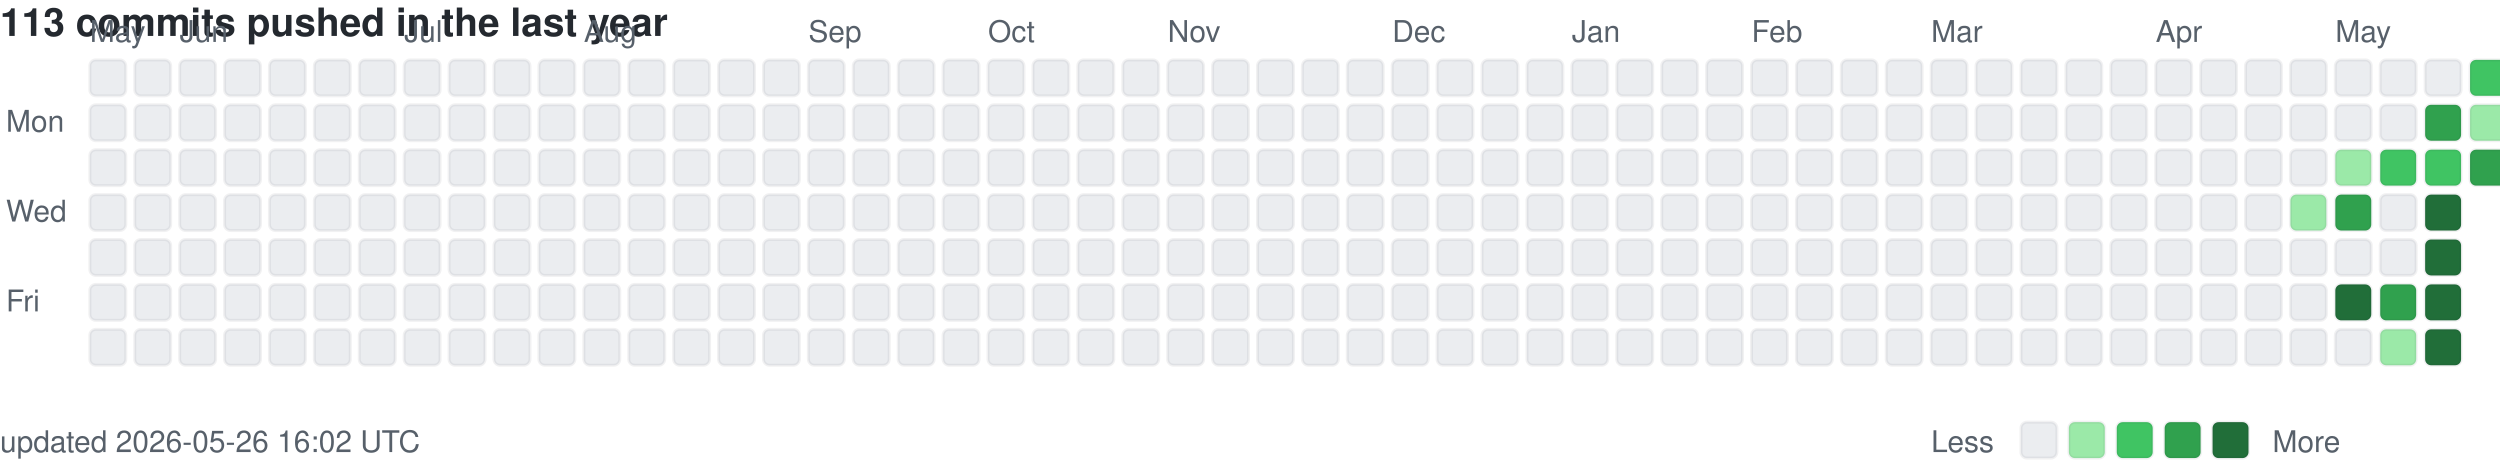
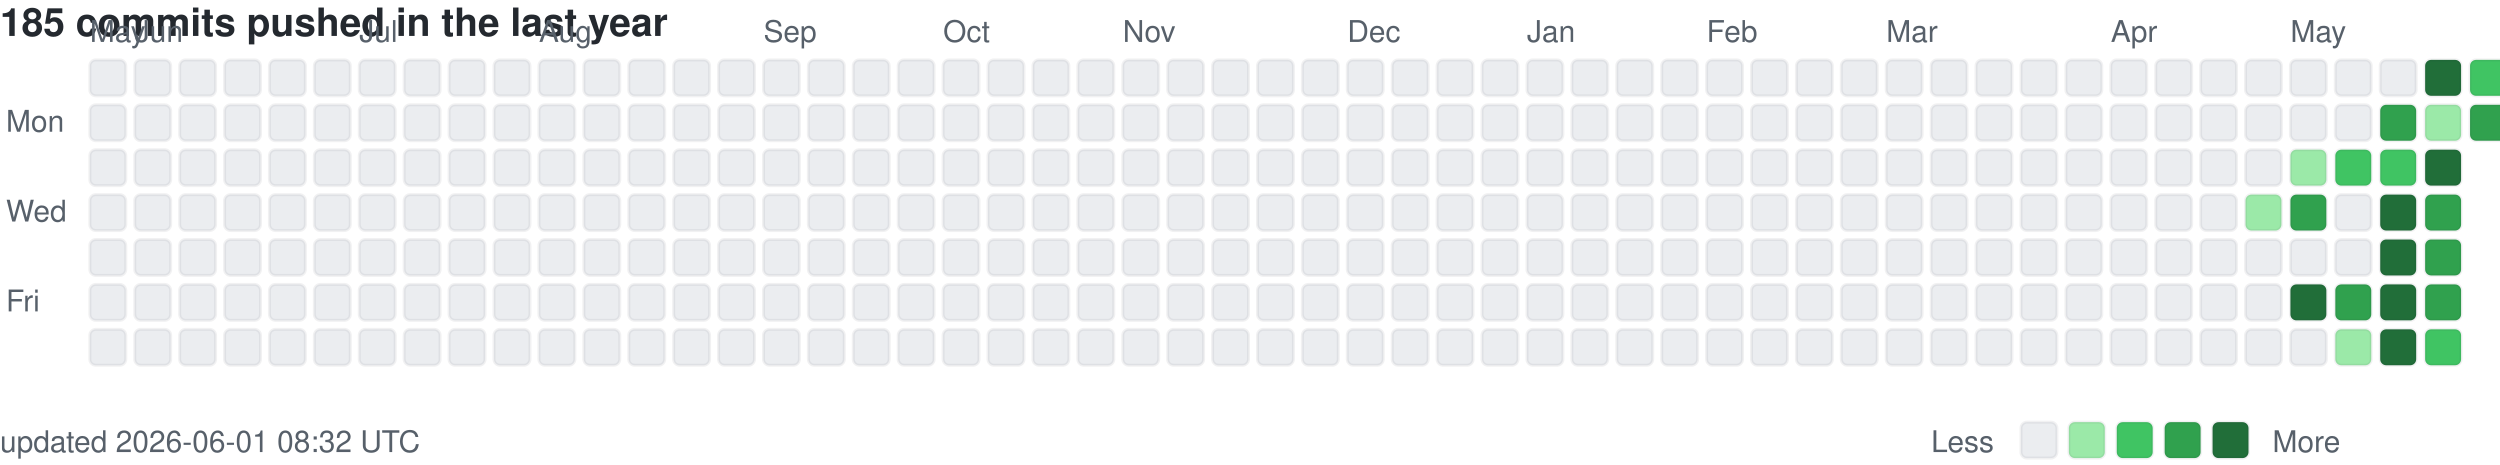
<svg xmlns="http://www.w3.org/2000/svg" width="835" height="155" viewBox="0 0 835 155" role="img" aria-label="Organisation push activity heatmap">
  <style>
    text.lbl { fill:#57606a; font:10px -apple-system,Segoe UI,Helvetica,Arial,sans-serif; }
    text.title { fill:#24292f; font:600 13px -apple-system,Segoe UI,Helvetica,Arial,sans-serif; }
    rect { stroke:rgba(27,31,35,0.06); stroke-width:1px; }
    .lvl-0 { fill:#ebedf0; } .lvl-1 { fill:#9be9a8; } .lvl-2 { fill:#40c463; }
    .lvl-3 { fill:#30a14e; } .lvl-4 { fill:#216e39; }
  </style>
-   <text x="0" y="12" class="title">113 commits pushed in the last year</text>
+   <text x="0" y="12" class="title">185 commits pushed in the last year</text>
  <text x="30" y="14" class="lbl">May</text>
-   <text x="60" y="14" class="lbl">Jun</text>
-   <text x="135" y="14" class="lbl">Jul</text>
-   <text x="195" y="14" class="lbl">Aug</text>
-   <text x="270" y="14" class="lbl">Sep</text>
-   <text x="330" y="14" class="lbl">Oct</text>
-   <text x="390" y="14" class="lbl">Nov</text>
-   <text x="465" y="14" class="lbl">Dec</text>
-   <text x="525" y="14" class="lbl">Jan</text>
-   <text x="585" y="14" class="lbl">Feb</text>
-   <text x="645" y="14" class="lbl">Mar</text>
-   <text x="720" y="14" class="lbl">Apr</text>
-   <text x="780" y="14" class="lbl">May</text>
+   <text x="45" y="14" class="lbl">Jun</text>
+   <text x="120" y="14" class="lbl">Jul</text>
+   <text x="180" y="14" class="lbl">Aug</text>
+   <text x="255" y="14" class="lbl">Sep</text>
+   <text x="315" y="14" class="lbl">Oct</text>
+   <text x="375" y="14" class="lbl">Nov</text>
+   <text x="450" y="14" class="lbl">Dec</text>
+   <text x="510" y="14" class="lbl">Jan</text>
+   <text x="570" y="14" class="lbl">Feb</text>
+   <text x="630" y="14" class="lbl">Mar</text>
+   <text x="705" y="14" class="lbl">Apr</text>
+   <text x="765" y="14" class="lbl">May</text>
  <text x="2" y="44" class="lbl">Mon</text>
  <text x="2" y="74" class="lbl">Wed</text>
  <text x="2" y="104" class="lbl">Fri</text>
  <rect class="lvl-0" x="30" y="20" width="12" height="12" rx="2" />
  <rect class="lvl-0" x="30" y="35" width="12" height="12" rx="2" />
  <rect class="lvl-0" x="30" y="50" width="12" height="12" rx="2" />
  <rect class="lvl-0" x="30" y="65" width="12" height="12" rx="2" />
  <rect class="lvl-0" x="30" y="80" width="12" height="12" rx="2" />
  <rect class="lvl-0" x="30" y="95" width="12" height="12" rx="2" />
  <rect class="lvl-0" x="30" y="110" width="12" height="12" rx="2" />
  <rect class="lvl-0" x="45" y="20" width="12" height="12" rx="2" />
  <rect class="lvl-0" x="45" y="35" width="12" height="12" rx="2" />
  <rect class="lvl-0" x="45" y="50" width="12" height="12" rx="2" />
  <rect class="lvl-0" x="45" y="65" width="12" height="12" rx="2" />
  <rect class="lvl-0" x="45" y="80" width="12" height="12" rx="2" />
  <rect class="lvl-0" x="45" y="95" width="12" height="12" rx="2" />
  <rect class="lvl-0" x="45" y="110" width="12" height="12" rx="2" />
  <rect class="lvl-0" x="60" y="20" width="12" height="12" rx="2" />
  <rect class="lvl-0" x="60" y="35" width="12" height="12" rx="2" />
  <rect class="lvl-0" x="60" y="50" width="12" height="12" rx="2" />
  <rect class="lvl-0" x="60" y="65" width="12" height="12" rx="2" />
  <rect class="lvl-0" x="60" y="80" width="12" height="12" rx="2" />
  <rect class="lvl-0" x="60" y="95" width="12" height="12" rx="2" />
  <rect class="lvl-0" x="60" y="110" width="12" height="12" rx="2" />
  <rect class="lvl-0" x="75" y="20" width="12" height="12" rx="2" />
  <rect class="lvl-0" x="75" y="35" width="12" height="12" rx="2" />
  <rect class="lvl-0" x="75" y="50" width="12" height="12" rx="2" />
  <rect class="lvl-0" x="75" y="65" width="12" height="12" rx="2" />
  <rect class="lvl-0" x="75" y="80" width="12" height="12" rx="2" />
  <rect class="lvl-0" x="75" y="95" width="12" height="12" rx="2" />
  <rect class="lvl-0" x="75" y="110" width="12" height="12" rx="2" />
  <rect class="lvl-0" x="90" y="20" width="12" height="12" rx="2" />
  <rect class="lvl-0" x="90" y="35" width="12" height="12" rx="2" />
  <rect class="lvl-0" x="90" y="50" width="12" height="12" rx="2" />
  <rect class="lvl-0" x="90" y="65" width="12" height="12" rx="2" />
  <rect class="lvl-0" x="90" y="80" width="12" height="12" rx="2" />
  <rect class="lvl-0" x="90" y="95" width="12" height="12" rx="2" />
  <rect class="lvl-0" x="90" y="110" width="12" height="12" rx="2" />
  <rect class="lvl-0" x="105" y="20" width="12" height="12" rx="2" />
  <rect class="lvl-0" x="105" y="35" width="12" height="12" rx="2" />
  <rect class="lvl-0" x="105" y="50" width="12" height="12" rx="2" />
  <rect class="lvl-0" x="105" y="65" width="12" height="12" rx="2" />
  <rect class="lvl-0" x="105" y="80" width="12" height="12" rx="2" />
  <rect class="lvl-0" x="105" y="95" width="12" height="12" rx="2" />
  <rect class="lvl-0" x="105" y="110" width="12" height="12" rx="2" />
  <rect class="lvl-0" x="120" y="20" width="12" height="12" rx="2" />
  <rect class="lvl-0" x="120" y="35" width="12" height="12" rx="2" />
  <rect class="lvl-0" x="120" y="50" width="12" height="12" rx="2" />
  <rect class="lvl-0" x="120" y="65" width="12" height="12" rx="2" />
  <rect class="lvl-0" x="120" y="80" width="12" height="12" rx="2" />
  <rect class="lvl-0" x="120" y="95" width="12" height="12" rx="2" />
  <rect class="lvl-0" x="120" y="110" width="12" height="12" rx="2" />
  <rect class="lvl-0" x="135" y="20" width="12" height="12" rx="2" />
  <rect class="lvl-0" x="135" y="35" width="12" height="12" rx="2" />
  <rect class="lvl-0" x="135" y="50" width="12" height="12" rx="2" />
  <rect class="lvl-0" x="135" y="65" width="12" height="12" rx="2" />
  <rect class="lvl-0" x="135" y="80" width="12" height="12" rx="2" />
  <rect class="lvl-0" x="135" y="95" width="12" height="12" rx="2" />
  <rect class="lvl-0" x="135" y="110" width="12" height="12" rx="2" />
  <rect class="lvl-0" x="150" y="20" width="12" height="12" rx="2" />
  <rect class="lvl-0" x="150" y="35" width="12" height="12" rx="2" />
  <rect class="lvl-0" x="150" y="50" width="12" height="12" rx="2" />
  <rect class="lvl-0" x="150" y="65" width="12" height="12" rx="2" />
  <rect class="lvl-0" x="150" y="80" width="12" height="12" rx="2" />
  <rect class="lvl-0" x="150" y="95" width="12" height="12" rx="2" />
  <rect class="lvl-0" x="150" y="110" width="12" height="12" rx="2" />
  <rect class="lvl-0" x="165" y="20" width="12" height="12" rx="2" />
  <rect class="lvl-0" x="165" y="35" width="12" height="12" rx="2" />
  <rect class="lvl-0" x="165" y="50" width="12" height="12" rx="2" />
  <rect class="lvl-0" x="165" y="65" width="12" height="12" rx="2" />
  <rect class="lvl-0" x="165" y="80" width="12" height="12" rx="2" />
  <rect class="lvl-0" x="165" y="95" width="12" height="12" rx="2" />
  <rect class="lvl-0" x="165" y="110" width="12" height="12" rx="2" />
  <rect class="lvl-0" x="180" y="20" width="12" height="12" rx="2" />
  <rect class="lvl-0" x="180" y="35" width="12" height="12" rx="2" />
  <rect class="lvl-0" x="180" y="50" width="12" height="12" rx="2" />
  <rect class="lvl-0" x="180" y="65" width="12" height="12" rx="2" />
  <rect class="lvl-0" x="180" y="80" width="12" height="12" rx="2" />
  <rect class="lvl-0" x="180" y="95" width="12" height="12" rx="2" />
  <rect class="lvl-0" x="180" y="110" width="12" height="12" rx="2" />
  <rect class="lvl-0" x="195" y="20" width="12" height="12" rx="2" />
  <rect class="lvl-0" x="195" y="35" width="12" height="12" rx="2" />
  <rect class="lvl-0" x="195" y="50" width="12" height="12" rx="2" />
  <rect class="lvl-0" x="195" y="65" width="12" height="12" rx="2" />
  <rect class="lvl-0" x="195" y="80" width="12" height="12" rx="2" />
  <rect class="lvl-0" x="195" y="95" width="12" height="12" rx="2" />
  <rect class="lvl-0" x="195" y="110" width="12" height="12" rx="2" />
  <rect class="lvl-0" x="210" y="20" width="12" height="12" rx="2" />
  <rect class="lvl-0" x="210" y="35" width="12" height="12" rx="2" />
  <rect class="lvl-0" x="210" y="50" width="12" height="12" rx="2" />
  <rect class="lvl-0" x="210" y="65" width="12" height="12" rx="2" />
  <rect class="lvl-0" x="210" y="80" width="12" height="12" rx="2" />
  <rect class="lvl-0" x="210" y="95" width="12" height="12" rx="2" />
  <rect class="lvl-0" x="210" y="110" width="12" height="12" rx="2" />
  <rect class="lvl-0" x="225" y="20" width="12" height="12" rx="2" />
  <rect class="lvl-0" x="225" y="35" width="12" height="12" rx="2" />
  <rect class="lvl-0" x="225" y="50" width="12" height="12" rx="2" />
  <rect class="lvl-0" x="225" y="65" width="12" height="12" rx="2" />
  <rect class="lvl-0" x="225" y="80" width="12" height="12" rx="2" />
  <rect class="lvl-0" x="225" y="95" width="12" height="12" rx="2" />
  <rect class="lvl-0" x="225" y="110" width="12" height="12" rx="2" />
  <rect class="lvl-0" x="240" y="20" width="12" height="12" rx="2" />
  <rect class="lvl-0" x="240" y="35" width="12" height="12" rx="2" />
  <rect class="lvl-0" x="240" y="50" width="12" height="12" rx="2" />
  <rect class="lvl-0" x="240" y="65" width="12" height="12" rx="2" />
  <rect class="lvl-0" x="240" y="80" width="12" height="12" rx="2" />
  <rect class="lvl-0" x="240" y="95" width="12" height="12" rx="2" />
  <rect class="lvl-0" x="240" y="110" width="12" height="12" rx="2" />
  <rect class="lvl-0" x="255" y="20" width="12" height="12" rx="2" />
  <rect class="lvl-0" x="255" y="35" width="12" height="12" rx="2" />
  <rect class="lvl-0" x="255" y="50" width="12" height="12" rx="2" />
  <rect class="lvl-0" x="255" y="65" width="12" height="12" rx="2" />
  <rect class="lvl-0" x="255" y="80" width="12" height="12" rx="2" />
  <rect class="lvl-0" x="255" y="95" width="12" height="12" rx="2" />
  <rect class="lvl-0" x="255" y="110" width="12" height="12" rx="2" />
  <rect class="lvl-0" x="270" y="20" width="12" height="12" rx="2" />
  <rect class="lvl-0" x="270" y="35" width="12" height="12" rx="2" />
  <rect class="lvl-0" x="270" y="50" width="12" height="12" rx="2" />
  <rect class="lvl-0" x="270" y="65" width="12" height="12" rx="2" />
  <rect class="lvl-0" x="270" y="80" width="12" height="12" rx="2" />
  <rect class="lvl-0" x="270" y="95" width="12" height="12" rx="2" />
  <rect class="lvl-0" x="270" y="110" width="12" height="12" rx="2" />
  <rect class="lvl-0" x="285" y="20" width="12" height="12" rx="2" />
  <rect class="lvl-0" x="285" y="35" width="12" height="12" rx="2" />
  <rect class="lvl-0" x="285" y="50" width="12" height="12" rx="2" />
  <rect class="lvl-0" x="285" y="65" width="12" height="12" rx="2" />
  <rect class="lvl-0" x="285" y="80" width="12" height="12" rx="2" />
  <rect class="lvl-0" x="285" y="95" width="12" height="12" rx="2" />
  <rect class="lvl-0" x="285" y="110" width="12" height="12" rx="2" />
  <rect class="lvl-0" x="300" y="20" width="12" height="12" rx="2" />
  <rect class="lvl-0" x="300" y="35" width="12" height="12" rx="2" />
  <rect class="lvl-0" x="300" y="50" width="12" height="12" rx="2" />
  <rect class="lvl-0" x="300" y="65" width="12" height="12" rx="2" />
  <rect class="lvl-0" x="300" y="80" width="12" height="12" rx="2" />
  <rect class="lvl-0" x="300" y="95" width="12" height="12" rx="2" />
  <rect class="lvl-0" x="300" y="110" width="12" height="12" rx="2" />
  <rect class="lvl-0" x="315" y="20" width="12" height="12" rx="2" />
  <rect class="lvl-0" x="315" y="35" width="12" height="12" rx="2" />
  <rect class="lvl-0" x="315" y="50" width="12" height="12" rx="2" />
  <rect class="lvl-0" x="315" y="65" width="12" height="12" rx="2" />
  <rect class="lvl-0" x="315" y="80" width="12" height="12" rx="2" />
  <rect class="lvl-0" x="315" y="95" width="12" height="12" rx="2" />
  <rect class="lvl-0" x="315" y="110" width="12" height="12" rx="2" />
  <rect class="lvl-0" x="330" y="20" width="12" height="12" rx="2" />
  <rect class="lvl-0" x="330" y="35" width="12" height="12" rx="2" />
  <rect class="lvl-0" x="330" y="50" width="12" height="12" rx="2" />
  <rect class="lvl-0" x="330" y="65" width="12" height="12" rx="2" />
  <rect class="lvl-0" x="330" y="80" width="12" height="12" rx="2" />
  <rect class="lvl-0" x="330" y="95" width="12" height="12" rx="2" />
  <rect class="lvl-0" x="330" y="110" width="12" height="12" rx="2" />
  <rect class="lvl-0" x="345" y="20" width="12" height="12" rx="2" />
  <rect class="lvl-0" x="345" y="35" width="12" height="12" rx="2" />
  <rect class="lvl-0" x="345" y="50" width="12" height="12" rx="2" />
  <rect class="lvl-0" x="345" y="65" width="12" height="12" rx="2" />
  <rect class="lvl-0" x="345" y="80" width="12" height="12" rx="2" />
  <rect class="lvl-0" x="345" y="95" width="12" height="12" rx="2" />
  <rect class="lvl-0" x="345" y="110" width="12" height="12" rx="2" />
  <rect class="lvl-0" x="360" y="20" width="12" height="12" rx="2" />
  <rect class="lvl-0" x="360" y="35" width="12" height="12" rx="2" />
  <rect class="lvl-0" x="360" y="50" width="12" height="12" rx="2" />
  <rect class="lvl-0" x="360" y="65" width="12" height="12" rx="2" />
  <rect class="lvl-0" x="360" y="80" width="12" height="12" rx="2" />
  <rect class="lvl-0" x="360" y="95" width="12" height="12" rx="2" />
  <rect class="lvl-0" x="360" y="110" width="12" height="12" rx="2" />
  <rect class="lvl-0" x="375" y="20" width="12" height="12" rx="2" />
  <rect class="lvl-0" x="375" y="35" width="12" height="12" rx="2" />
  <rect class="lvl-0" x="375" y="50" width="12" height="12" rx="2" />
  <rect class="lvl-0" x="375" y="65" width="12" height="12" rx="2" />
  <rect class="lvl-0" x="375" y="80" width="12" height="12" rx="2" />
  <rect class="lvl-0" x="375" y="95" width="12" height="12" rx="2" />
  <rect class="lvl-0" x="375" y="110" width="12" height="12" rx="2" />
  <rect class="lvl-0" x="390" y="20" width="12" height="12" rx="2" />
  <rect class="lvl-0" x="390" y="35" width="12" height="12" rx="2" />
  <rect class="lvl-0" x="390" y="50" width="12" height="12" rx="2" />
  <rect class="lvl-0" x="390" y="65" width="12" height="12" rx="2" />
  <rect class="lvl-0" x="390" y="80" width="12" height="12" rx="2" />
  <rect class="lvl-0" x="390" y="95" width="12" height="12" rx="2" />
  <rect class="lvl-0" x="390" y="110" width="12" height="12" rx="2" />
  <rect class="lvl-0" x="405" y="20" width="12" height="12" rx="2" />
  <rect class="lvl-0" x="405" y="35" width="12" height="12" rx="2" />
  <rect class="lvl-0" x="405" y="50" width="12" height="12" rx="2" />
  <rect class="lvl-0" x="405" y="65" width="12" height="12" rx="2" />
  <rect class="lvl-0" x="405" y="80" width="12" height="12" rx="2" />
  <rect class="lvl-0" x="405" y="95" width="12" height="12" rx="2" />
  <rect class="lvl-0" x="405" y="110" width="12" height="12" rx="2" />
  <rect class="lvl-0" x="420" y="20" width="12" height="12" rx="2" />
  <rect class="lvl-0" x="420" y="35" width="12" height="12" rx="2" />
  <rect class="lvl-0" x="420" y="50" width="12" height="12" rx="2" />
  <rect class="lvl-0" x="420" y="65" width="12" height="12" rx="2" />
  <rect class="lvl-0" x="420" y="80" width="12" height="12" rx="2" />
  <rect class="lvl-0" x="420" y="95" width="12" height="12" rx="2" />
  <rect class="lvl-0" x="420" y="110" width="12" height="12" rx="2" />
  <rect class="lvl-0" x="435" y="20" width="12" height="12" rx="2" />
  <rect class="lvl-0" x="435" y="35" width="12" height="12" rx="2" />
  <rect class="lvl-0" x="435" y="50" width="12" height="12" rx="2" />
  <rect class="lvl-0" x="435" y="65" width="12" height="12" rx="2" />
  <rect class="lvl-0" x="435" y="80" width="12" height="12" rx="2" />
  <rect class="lvl-0" x="435" y="95" width="12" height="12" rx="2" />
  <rect class="lvl-0" x="435" y="110" width="12" height="12" rx="2" />
  <rect class="lvl-0" x="450" y="20" width="12" height="12" rx="2" />
  <rect class="lvl-0" x="450" y="35" width="12" height="12" rx="2" />
  <rect class="lvl-0" x="450" y="50" width="12" height="12" rx="2" />
  <rect class="lvl-0" x="450" y="65" width="12" height="12" rx="2" />
  <rect class="lvl-0" x="450" y="80" width="12" height="12" rx="2" />
  <rect class="lvl-0" x="450" y="95" width="12" height="12" rx="2" />
  <rect class="lvl-0" x="450" y="110" width="12" height="12" rx="2" />
  <rect class="lvl-0" x="465" y="20" width="12" height="12" rx="2" />
  <rect class="lvl-0" x="465" y="35" width="12" height="12" rx="2" />
  <rect class="lvl-0" x="465" y="50" width="12" height="12" rx="2" />
  <rect class="lvl-0" x="465" y="65" width="12" height="12" rx="2" />
  <rect class="lvl-0" x="465" y="80" width="12" height="12" rx="2" />
  <rect class="lvl-0" x="465" y="95" width="12" height="12" rx="2" />
  <rect class="lvl-0" x="465" y="110" width="12" height="12" rx="2" />
  <rect class="lvl-0" x="480" y="20" width="12" height="12" rx="2" />
  <rect class="lvl-0" x="480" y="35" width="12" height="12" rx="2" />
  <rect class="lvl-0" x="480" y="50" width="12" height="12" rx="2" />
  <rect class="lvl-0" x="480" y="65" width="12" height="12" rx="2" />
  <rect class="lvl-0" x="480" y="80" width="12" height="12" rx="2" />
  <rect class="lvl-0" x="480" y="95" width="12" height="12" rx="2" />
  <rect class="lvl-0" x="480" y="110" width="12" height="12" rx="2" />
  <rect class="lvl-0" x="495" y="20" width="12" height="12" rx="2" />
  <rect class="lvl-0" x="495" y="35" width="12" height="12" rx="2" />
  <rect class="lvl-0" x="495" y="50" width="12" height="12" rx="2" />
  <rect class="lvl-0" x="495" y="65" width="12" height="12" rx="2" />
  <rect class="lvl-0" x="495" y="80" width="12" height="12" rx="2" />
  <rect class="lvl-0" x="495" y="95" width="12" height="12" rx="2" />
  <rect class="lvl-0" x="495" y="110" width="12" height="12" rx="2" />
  <rect class="lvl-0" x="510" y="20" width="12" height="12" rx="2" />
  <rect class="lvl-0" x="510" y="35" width="12" height="12" rx="2" />
  <rect class="lvl-0" x="510" y="50" width="12" height="12" rx="2" />
  <rect class="lvl-0" x="510" y="65" width="12" height="12" rx="2" />
  <rect class="lvl-0" x="510" y="80" width="12" height="12" rx="2" />
  <rect class="lvl-0" x="510" y="95" width="12" height="12" rx="2" />
  <rect class="lvl-0" x="510" y="110" width="12" height="12" rx="2" />
  <rect class="lvl-0" x="525" y="20" width="12" height="12" rx="2" />
  <rect class="lvl-0" x="525" y="35" width="12" height="12" rx="2" />
  <rect class="lvl-0" x="525" y="50" width="12" height="12" rx="2" />
  <rect class="lvl-0" x="525" y="65" width="12" height="12" rx="2" />
  <rect class="lvl-0" x="525" y="80" width="12" height="12" rx="2" />
  <rect class="lvl-0" x="525" y="95" width="12" height="12" rx="2" />
  <rect class="lvl-0" x="525" y="110" width="12" height="12" rx="2" />
  <rect class="lvl-0" x="540" y="20" width="12" height="12" rx="2" />
  <rect class="lvl-0" x="540" y="35" width="12" height="12" rx="2" />
  <rect class="lvl-0" x="540" y="50" width="12" height="12" rx="2" />
  <rect class="lvl-0" x="540" y="65" width="12" height="12" rx="2" />
  <rect class="lvl-0" x="540" y="80" width="12" height="12" rx="2" />
  <rect class="lvl-0" x="540" y="95" width="12" height="12" rx="2" />
  <rect class="lvl-0" x="540" y="110" width="12" height="12" rx="2" />
  <rect class="lvl-0" x="555" y="20" width="12" height="12" rx="2" />
  <rect class="lvl-0" x="555" y="35" width="12" height="12" rx="2" />
  <rect class="lvl-0" x="555" y="50" width="12" height="12" rx="2" />
  <rect class="lvl-0" x="555" y="65" width="12" height="12" rx="2" />
  <rect class="lvl-0" x="555" y="80" width="12" height="12" rx="2" />
  <rect class="lvl-0" x="555" y="95" width="12" height="12" rx="2" />
  <rect class="lvl-0" x="555" y="110" width="12" height="12" rx="2" />
  <rect class="lvl-0" x="570" y="20" width="12" height="12" rx="2" />
  <rect class="lvl-0" x="570" y="35" width="12" height="12" rx="2" />
  <rect class="lvl-0" x="570" y="50" width="12" height="12" rx="2" />
  <rect class="lvl-0" x="570" y="65" width="12" height="12" rx="2" />
  <rect class="lvl-0" x="570" y="80" width="12" height="12" rx="2" />
  <rect class="lvl-0" x="570" y="95" width="12" height="12" rx="2" />
  <rect class="lvl-0" x="570" y="110" width="12" height="12" rx="2" />
  <rect class="lvl-0" x="585" y="20" width="12" height="12" rx="2" />
  <rect class="lvl-0" x="585" y="35" width="12" height="12" rx="2" />
  <rect class="lvl-0" x="585" y="50" width="12" height="12" rx="2" />
  <rect class="lvl-0" x="585" y="65" width="12" height="12" rx="2" />
  <rect class="lvl-0" x="585" y="80" width="12" height="12" rx="2" />
  <rect class="lvl-0" x="585" y="95" width="12" height="12" rx="2" />
  <rect class="lvl-0" x="585" y="110" width="12" height="12" rx="2" />
  <rect class="lvl-0" x="600" y="20" width="12" height="12" rx="2" />
  <rect class="lvl-0" x="600" y="35" width="12" height="12" rx="2" />
  <rect class="lvl-0" x="600" y="50" width="12" height="12" rx="2" />
  <rect class="lvl-0" x="600" y="65" width="12" height="12" rx="2" />
  <rect class="lvl-0" x="600" y="80" width="12" height="12" rx="2" />
  <rect class="lvl-0" x="600" y="95" width="12" height="12" rx="2" />
  <rect class="lvl-0" x="600" y="110" width="12" height="12" rx="2" />
  <rect class="lvl-0" x="615" y="20" width="12" height="12" rx="2" />
  <rect class="lvl-0" x="615" y="35" width="12" height="12" rx="2" />
  <rect class="lvl-0" x="615" y="50" width="12" height="12" rx="2" />
  <rect class="lvl-0" x="615" y="65" width="12" height="12" rx="2" />
  <rect class="lvl-0" x="615" y="80" width="12" height="12" rx="2" />
  <rect class="lvl-0" x="615" y="95" width="12" height="12" rx="2" />
  <rect class="lvl-0" x="615" y="110" width="12" height="12" rx="2" />
  <rect class="lvl-0" x="630" y="20" width="12" height="12" rx="2" />
  <rect class="lvl-0" x="630" y="35" width="12" height="12" rx="2" />
  <rect class="lvl-0" x="630" y="50" width="12" height="12" rx="2" />
  <rect class="lvl-0" x="630" y="65" width="12" height="12" rx="2" />
  <rect class="lvl-0" x="630" y="80" width="12" height="12" rx="2" />
  <rect class="lvl-0" x="630" y="95" width="12" height="12" rx="2" />
  <rect class="lvl-0" x="630" y="110" width="12" height="12" rx="2" />
  <rect class="lvl-0" x="645" y="20" width="12" height="12" rx="2" />
  <rect class="lvl-0" x="645" y="35" width="12" height="12" rx="2" />
  <rect class="lvl-0" x="645" y="50" width="12" height="12" rx="2" />
  <rect class="lvl-0" x="645" y="65" width="12" height="12" rx="2" />
  <rect class="lvl-0" x="645" y="80" width="12" height="12" rx="2" />
  <rect class="lvl-0" x="645" y="95" width="12" height="12" rx="2" />
  <rect class="lvl-0" x="645" y="110" width="12" height="12" rx="2" />
  <rect class="lvl-0" x="660" y="20" width="12" height="12" rx="2" />
  <rect class="lvl-0" x="660" y="35" width="12" height="12" rx="2" />
  <rect class="lvl-0" x="660" y="50" width="12" height="12" rx="2" />
  <rect class="lvl-0" x="660" y="65" width="12" height="12" rx="2" />
  <rect class="lvl-0" x="660" y="80" width="12" height="12" rx="2" />
  <rect class="lvl-0" x="660" y="95" width="12" height="12" rx="2" />
  <rect class="lvl-0" x="660" y="110" width="12" height="12" rx="2" />
  <rect class="lvl-0" x="675" y="20" width="12" height="12" rx="2" />
  <rect class="lvl-0" x="675" y="35" width="12" height="12" rx="2" />
  <rect class="lvl-0" x="675" y="50" width="12" height="12" rx="2" />
  <rect class="lvl-0" x="675" y="65" width="12" height="12" rx="2" />
  <rect class="lvl-0" x="675" y="80" width="12" height="12" rx="2" />
  <rect class="lvl-0" x="675" y="95" width="12" height="12" rx="2" />
  <rect class="lvl-0" x="675" y="110" width="12" height="12" rx="2" />
  <rect class="lvl-0" x="690" y="20" width="12" height="12" rx="2" />
  <rect class="lvl-0" x="690" y="35" width="12" height="12" rx="2" />
  <rect class="lvl-0" x="690" y="50" width="12" height="12" rx="2" />
  <rect class="lvl-0" x="690" y="65" width="12" height="12" rx="2" />
  <rect class="lvl-0" x="690" y="80" width="12" height="12" rx="2" />
  <rect class="lvl-0" x="690" y="95" width="12" height="12" rx="2" />
  <rect class="lvl-0" x="690" y="110" width="12" height="12" rx="2" />
  <rect class="lvl-0" x="705" y="20" width="12" height="12" rx="2" />
  <rect class="lvl-0" x="705" y="35" width="12" height="12" rx="2" />
  <rect class="lvl-0" x="705" y="50" width="12" height="12" rx="2" />
  <rect class="lvl-0" x="705" y="65" width="12" height="12" rx="2" />
  <rect class="lvl-0" x="705" y="80" width="12" height="12" rx="2" />
  <rect class="lvl-0" x="705" y="95" width="12" height="12" rx="2" />
  <rect class="lvl-0" x="705" y="110" width="12" height="12" rx="2" />
  <rect class="lvl-0" x="720" y="20" width="12" height="12" rx="2" />
  <rect class="lvl-0" x="720" y="35" width="12" height="12" rx="2" />
  <rect class="lvl-0" x="720" y="50" width="12" height="12" rx="2" />
  <rect class="lvl-0" x="720" y="65" width="12" height="12" rx="2" />
  <rect class="lvl-0" x="720" y="80" width="12" height="12" rx="2" />
  <rect class="lvl-0" x="720" y="95" width="12" height="12" rx="2" />
  <rect class="lvl-0" x="720" y="110" width="12" height="12" rx="2" />
  <rect class="lvl-0" x="735" y="20" width="12" height="12" rx="2" />
  <rect class="lvl-0" x="735" y="35" width="12" height="12" rx="2" />
  <rect class="lvl-0" x="735" y="50" width="12" height="12" rx="2" />
  <rect class="lvl-0" x="735" y="65" width="12" height="12" rx="2" />
  <rect class="lvl-0" x="735" y="80" width="12" height="12" rx="2" />
  <rect class="lvl-0" x="735" y="95" width="12" height="12" rx="2" />
  <rect class="lvl-0" x="735" y="110" width="12" height="12" rx="2" />
  <rect class="lvl-0" x="750" y="20" width="12" height="12" rx="2" />
  <rect class="lvl-0" x="750" y="35" width="12" height="12" rx="2" />
  <rect class="lvl-0" x="750" y="50" width="12" height="12" rx="2" />
-   <rect class="lvl-0" x="750" y="65" width="12" height="12" rx="2" />
+   <rect class="lvl-1" x="750" y="65" width="12" height="12" rx="2" />
  <rect class="lvl-0" x="750" y="80" width="12" height="12" rx="2" />
  <rect class="lvl-0" x="750" y="95" width="12" height="12" rx="2" />
  <rect class="lvl-0" x="750" y="110" width="12" height="12" rx="2" />
  <rect class="lvl-0" x="765" y="20" width="12" height="12" rx="2" />
  <rect class="lvl-0" x="765" y="35" width="12" height="12" rx="2" />
-   <rect class="lvl-0" x="765" y="50" width="12" height="12" rx="2" />
-   <rect class="lvl-1" x="765" y="65" width="12" height="12" rx="2" />
+   <rect class="lvl-1" x="765" y="50" width="12" height="12" rx="2" />
+   <rect class="lvl-3" x="765" y="65" width="12" height="12" rx="2" />
  <rect class="lvl-0" x="765" y="80" width="12" height="12" rx="2" />
-   <rect class="lvl-0" x="765" y="95" width="12" height="12" rx="2" />
+   <rect class="lvl-4" x="765" y="95" width="12" height="12" rx="2" />
  <rect class="lvl-0" x="765" y="110" width="12" height="12" rx="2" />
  <rect class="lvl-0" x="780" y="20" width="12" height="12" rx="2" />
  <rect class="lvl-0" x="780" y="35" width="12" height="12" rx="2" />
-   <rect class="lvl-1" x="780" y="50" width="12" height="12" rx="2" />
-   <rect class="lvl-3" x="780" y="65" width="12" height="12" rx="2" />
+   <rect class="lvl-2" x="780" y="50" width="12" height="12" rx="2" />
+   <rect class="lvl-0" x="780" y="65" width="12" height="12" rx="2" />
  <rect class="lvl-0" x="780" y="80" width="12" height="12" rx="2" />
-   <rect class="lvl-4" x="780" y="95" width="12" height="12" rx="2" />
-   <rect class="lvl-0" x="780" y="110" width="12" height="12" rx="2" />
+   <rect class="lvl-3" x="780" y="95" width="12" height="12" rx="2" />
+   <rect class="lvl-1" x="780" y="110" width="12" height="12" rx="2" />
  <rect class="lvl-0" x="795" y="20" width="12" height="12" rx="2" />
-   <rect class="lvl-0" x="795" y="35" width="12" height="12" rx="2" />
+   <rect class="lvl-3" x="795" y="35" width="12" height="12" rx="2" />
  <rect class="lvl-2" x="795" y="50" width="12" height="12" rx="2" />
-   <rect class="lvl-0" x="795" y="65" width="12" height="12" rx="2" />
-   <rect class="lvl-0" x="795" y="80" width="12" height="12" rx="2" />
-   <rect class="lvl-3" x="795" y="95" width="12" height="12" rx="2" />
-   <rect class="lvl-1" x="795" y="110" width="12" height="12" rx="2" />
-   <rect class="lvl-0" x="810" y="20" width="12" height="12" rx="2" />
-   <rect class="lvl-3" x="810" y="35" width="12" height="12" rx="2" />
-   <rect class="lvl-2" x="810" y="50" width="12" height="12" rx="2" />
-   <rect class="lvl-4" x="810" y="65" width="12" height="12" rx="2" />
-   <rect class="lvl-4" x="810" y="80" width="12" height="12" rx="2" />
-   <rect class="lvl-4" x="810" y="95" width="12" height="12" rx="2" />
-   <rect class="lvl-4" x="810" y="110" width="12" height="12" rx="2" />
+   <rect class="lvl-4" x="795" y="65" width="12" height="12" rx="2" />
+   <rect class="lvl-4" x="795" y="80" width="12" height="12" rx="2" />
+   <rect class="lvl-4" x="795" y="95" width="12" height="12" rx="2" />
+   <rect class="lvl-4" x="795" y="110" width="12" height="12" rx="2" />
+   <rect class="lvl-4" x="810" y="20" width="12" height="12" rx="2" />
+   <rect class="lvl-1" x="810" y="35" width="12" height="12" rx="2" />
+   <rect class="lvl-4" x="810" y="50" width="12" height="12" rx="2" />
+   <rect class="lvl-3" x="810" y="65" width="12" height="12" rx="2" />
+   <rect class="lvl-3" x="810" y="80" width="12" height="12" rx="2" />
+   <rect class="lvl-3" x="810" y="95" width="12" height="12" rx="2" />
+   <rect class="lvl-2" x="810" y="110" width="12" height="12" rx="2" />
  <rect class="lvl-2" x="825" y="20" width="12" height="12" rx="2" />
-   <rect class="lvl-1" x="825" y="35" width="12" height="12" rx="2" />
-   <rect class="lvl-3" x="825" y="50" width="12" height="12" rx="2" />
+   <rect class="lvl-3" x="825" y="35" width="12" height="12" rx="2" />
  <text x="645" y="151" class="lbl">Less</text>
  <rect class="lvl-0" x="675" y="141" width="12" height="12" rx="2" />
  <rect class="lvl-1" x="691" y="141" width="12" height="12" rx="2" />
  <rect class="lvl-2" x="707" y="141" width="12" height="12" rx="2" />
  <rect class="lvl-3" x="723" y="141" width="12" height="12" rx="2" />
  <rect class="lvl-4" x="739" y="141" width="12" height="12" rx="2" />
  <text x="759" y="151" class="lbl">More</text>
-   <text x="0" y="151" class="lbl">updated 2026-05-26 16:02 UTC</text>
+   <text x="0" y="151" class="lbl">updated 2026-06-01 08:32 UTC</text>
</svg>
